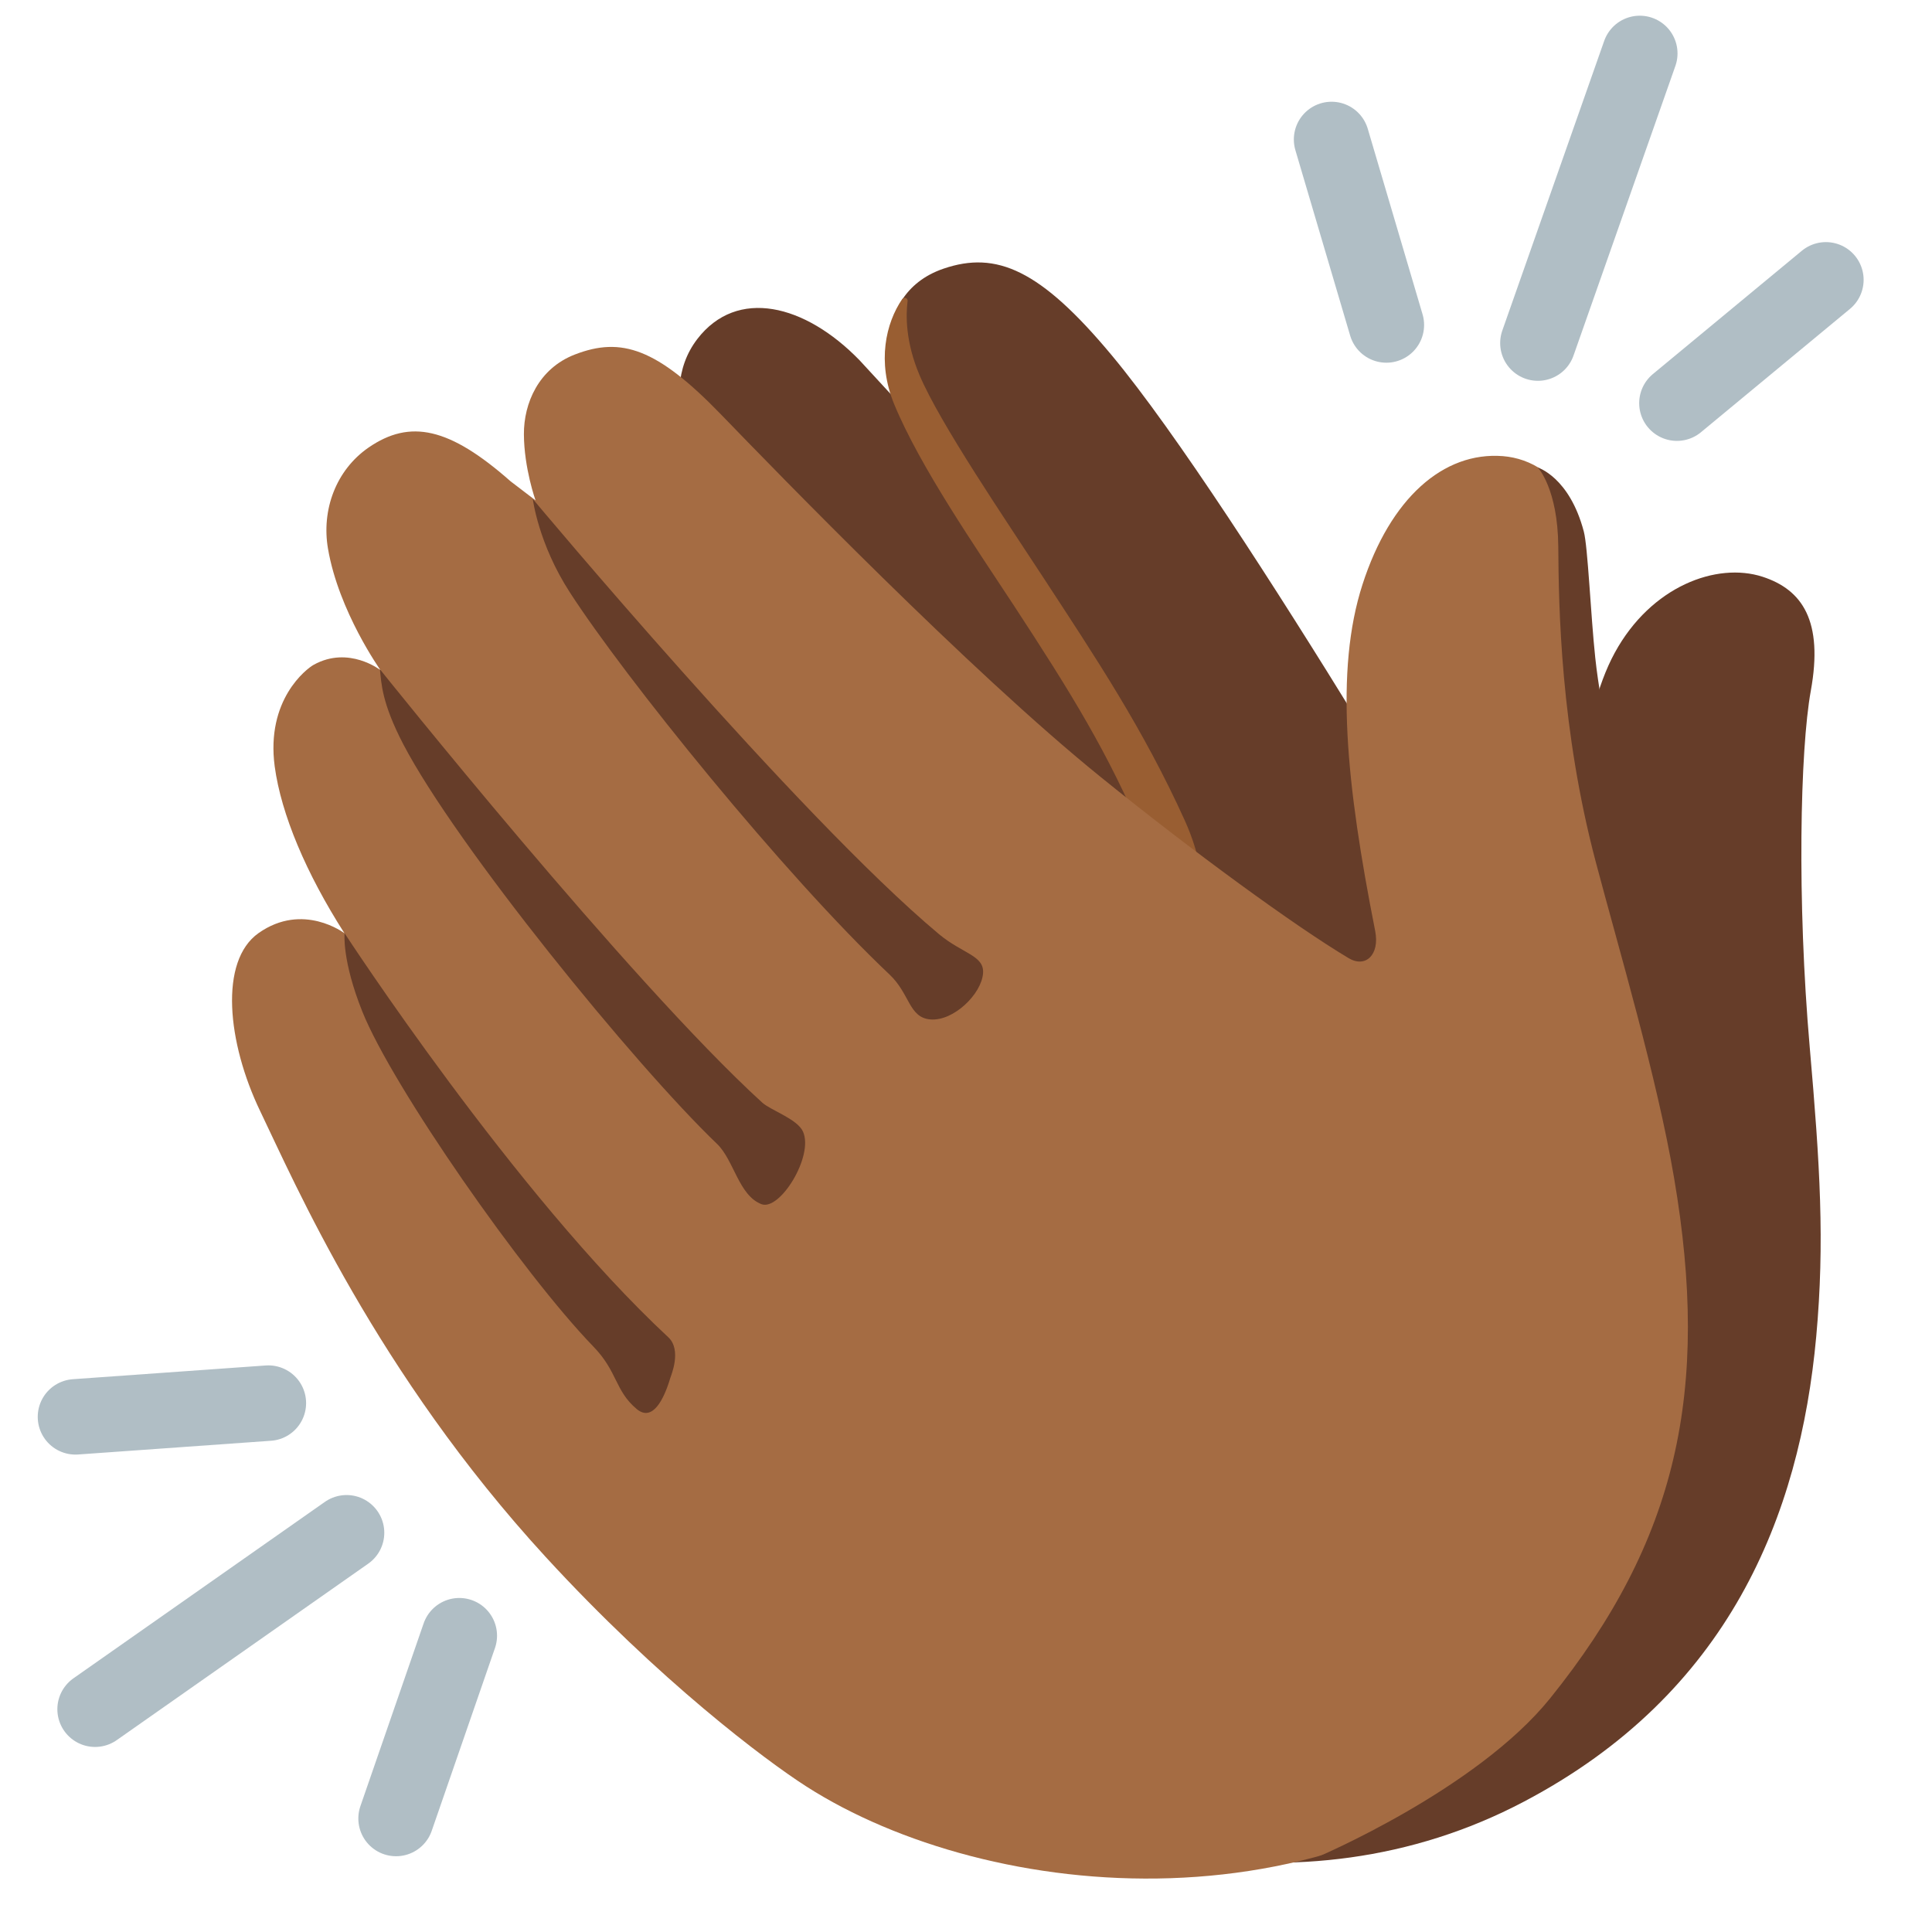
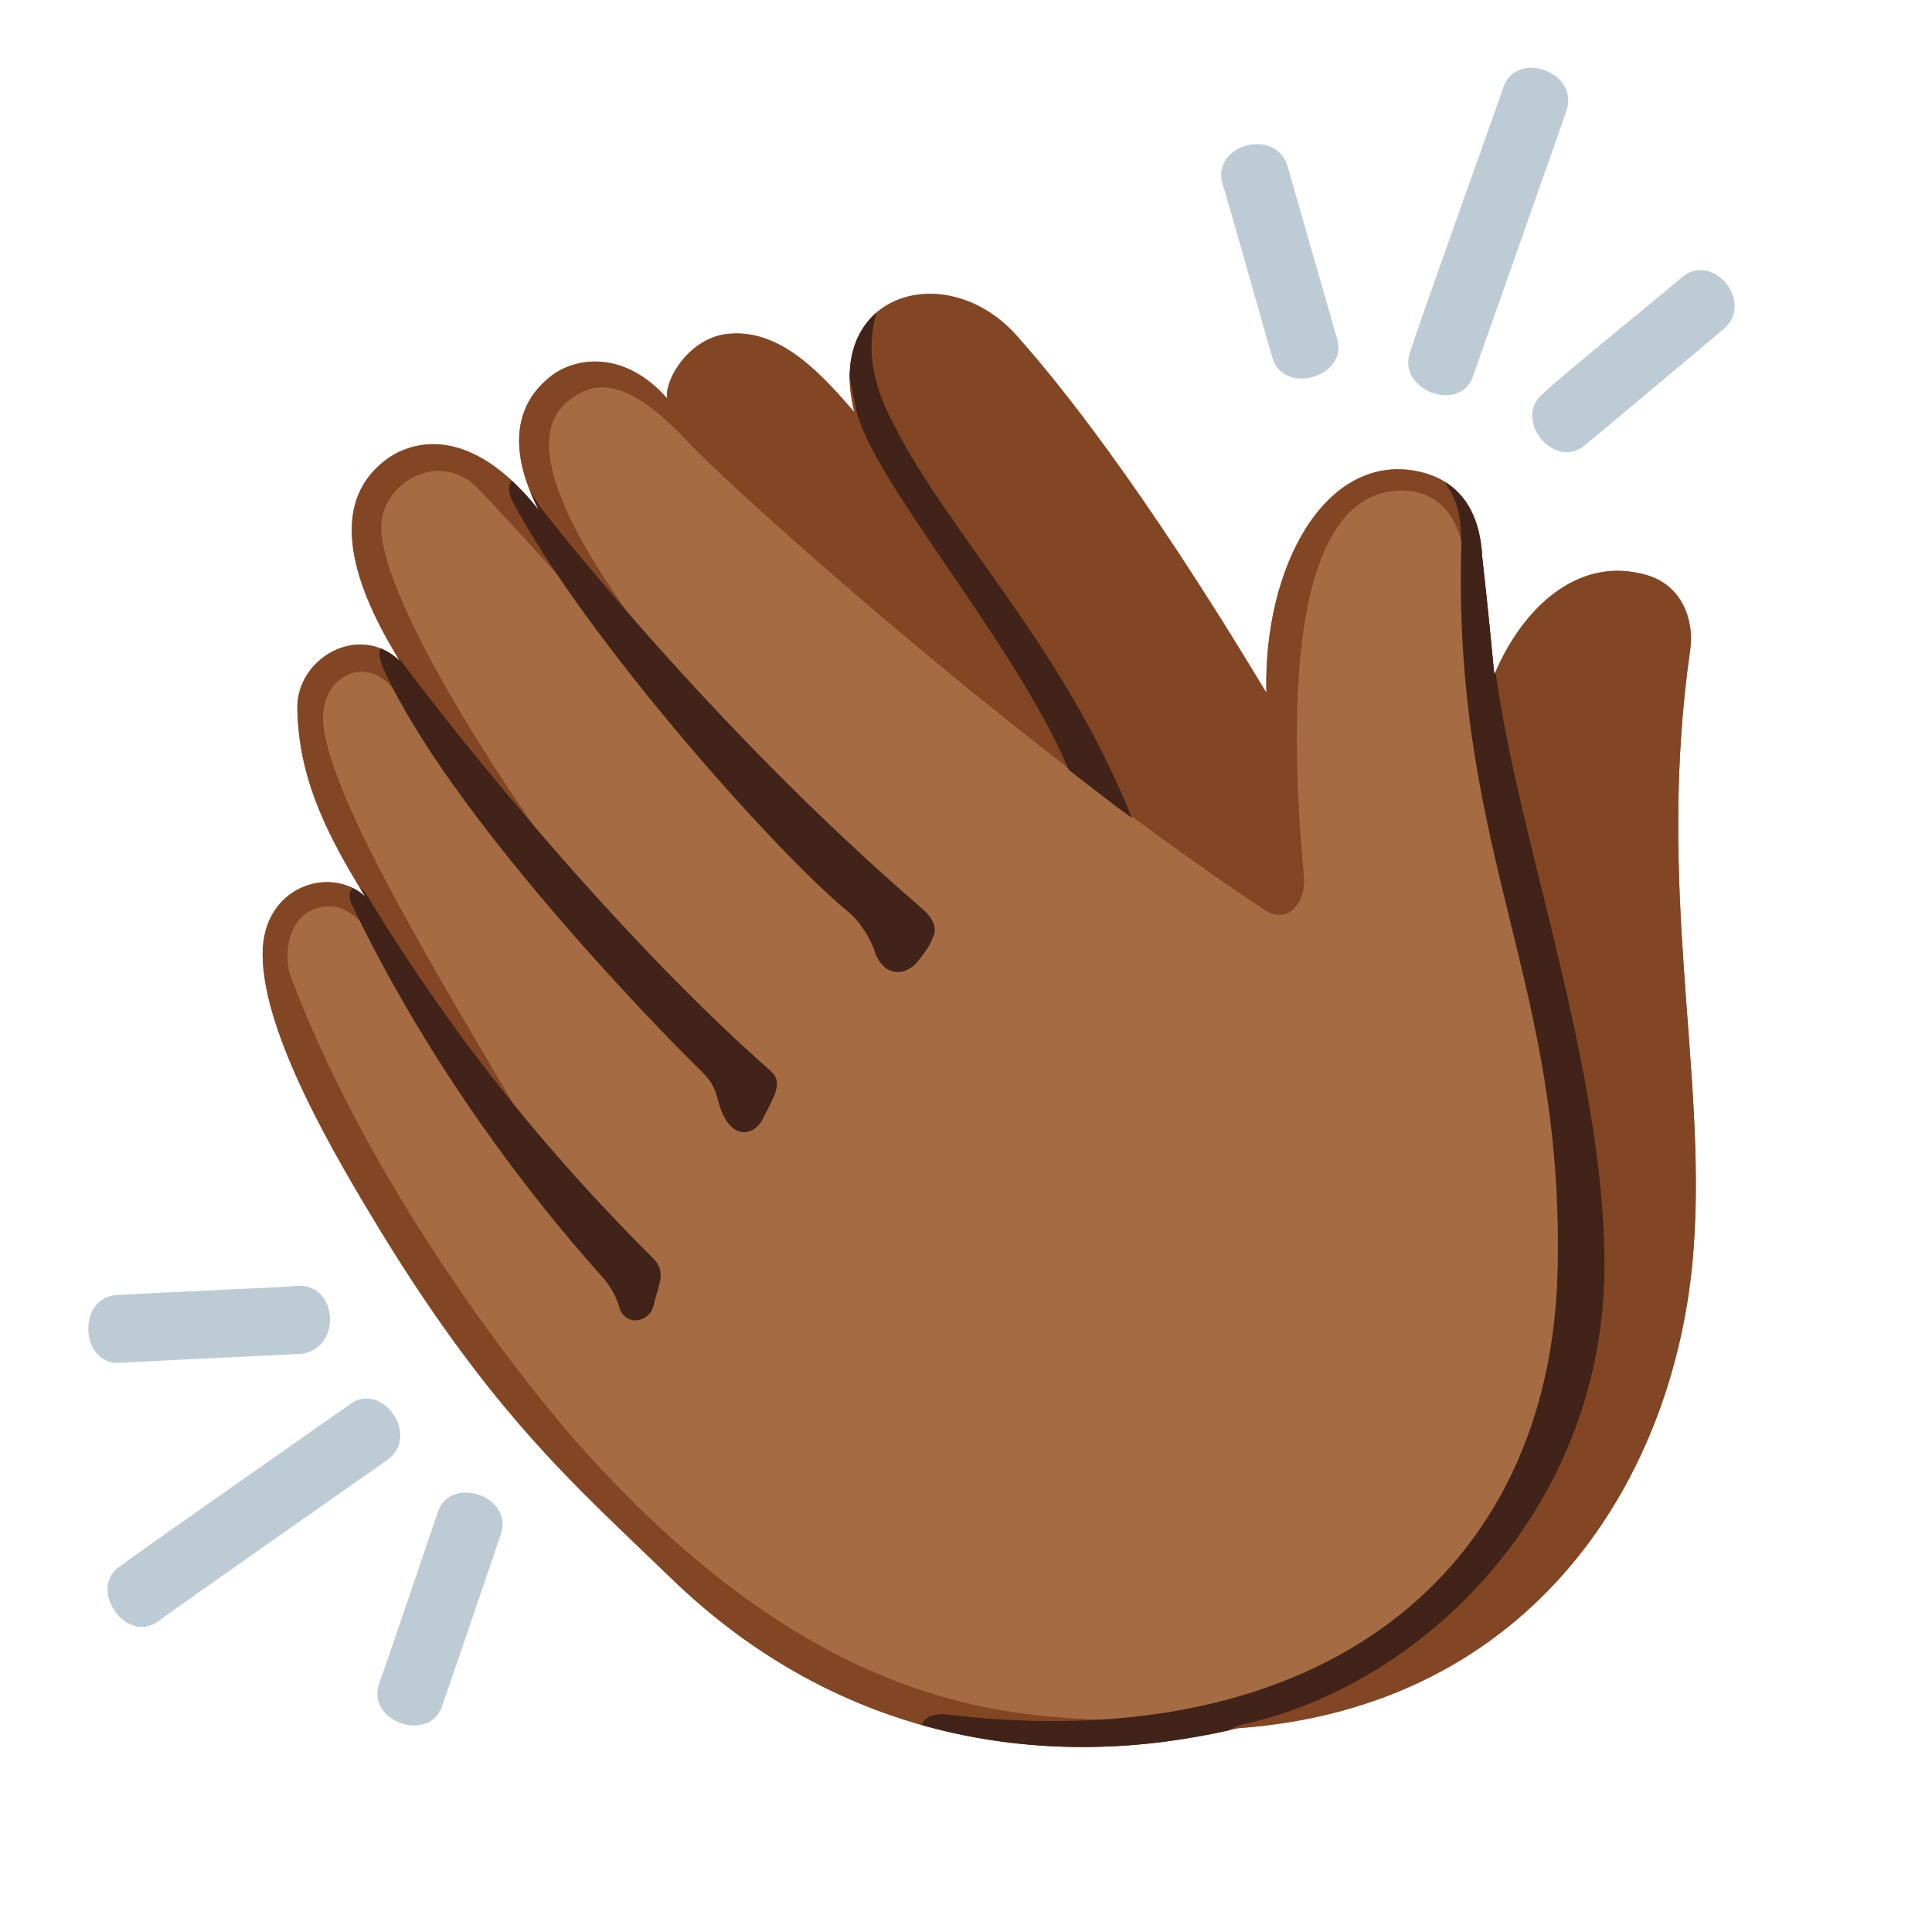
- <svg xmlns="http://www.w3.org/2000/svg" version="1.1" id="clapping_hands_emoji_x5F_u1f44f" x="0px" y="0px" viewBox="0 0 128 128" style="enable-background:new 0 0 128 128;" xml:space="preserve">
+ <svg xmlns="http://www.w3.org/2000/svg" xmlns:xlink="http://www.w3.org/1999/xlink" version="1.1" id="Layer_1" x="0px" y="0px" viewBox="0 0 128 128" style="enable-background:new 0 0 128 128;" xml:space="preserve">
  <g>
-     <path style="fill:#663D29;" d="M48.19,35.19c-1.75-3.15-4.94-8.89-1.99-12.73c2.63-3.42,7.13-2.32,10.75,1.41l2.12,2.3   c0,0-1.79-6.58,3.44-8.37c3.51-1.2,6.42,0.07,11.13,5.72c8.49,10.18,26.5,41.25,26.5,41.25c0.84,1.38,1.67,2.63,2.28,2.42   c0.49-0.17,1.82-5.06,1.82-5.06c-0.1-6.74,0.39-14.57,2.74-18.88c2.41-4.42,6.76-6.02,9.79-5.04c2.65,0.86,4.04,2.94,3.2,7.56   c-0.71,3.92-0.92,13.89-0.07,23.62c0.68,7.81,1,12.89,0.43,19.16c-1.09,11.91-5.8,23.67-19.36,30.81   c-7.49,3.95-15.52,4.74-22.99,3.54C77.97,122.91,48.87,36.41,48.19,35.19z" />
-     <path style="fill:#995E32;" d="M78.51,54.39c-2.77-6.12-5.93-10.83-9.41-16.16c-2.48-3.8-6.83-10.18-8.18-13.38   c-0.93-2.2-0.91-3.96-0.79-4.9c0.03-0.2-0.23-0.3-0.35-0.14c-1.1,1.59-1.68,4.17-0.55,6.94c1.73,4.2,5.45,9.56,7.97,13.41   c3.68,5.63,6.25,9.73,8.6,15.39l3.84,2.9C79.65,58.46,79.54,56.68,78.51,54.39z" />
+     <path style="fill:#BDCCD4;" d="M19.7,85.2c-1.2,0.1-10.6,0.5-12,0.6c-2.6,0.2-2.4,4.6,0.2,4.5c1.4-0.1,12-0.6,12-0.6   C22.7,89.4,22.4,85,19.7,85.2z" />
+     <path style="fill:#BDCCD4;" d="M29,100.2c-0.4,1.2-3.4,10-3.9,11.4c-0.8,2.5,3.4,3.9,4.2,1.4c0.5-1.4,3.9-11.4,3.9-11.4   C34,99.1,29.8,97.7,29,100.2z" />
+     <path style="fill:#BDCCD4;" d="M111.4,18.4c-0.9,0.8-8.2,6.7-9.2,7.7c-2,1.7,0.8,5.1,2.8,3.4c1.1-0.9,9.2-7.7,9.2-7.7   C116.3,20,113.4,16.6,111.4,18.4z" />
+     <path style="fill:#BDCCD4;" d="M81,12.2c0.4,1.2,2.9,10.2,3.3,11.5c0.7,2.5,5,1.3,4.3-1.2C88.2,21.1,85.3,11,85.3,11   C84.5,8.4,80.2,9.6,81,12.2z" />
+     <path style="fill:#BDCCD4;" d="M23.1,93.1c-1,0.7-14,9.8-15.2,10.7c-2.1,1.5,0.5,5.2,2.6,3.6c1.2-0.9,15.2-10.7,15.2-10.7   C27.9,95,25.2,91.4,23.1,93.1z" />
+     <path style="fill:#BDCCD4;" d="M99.6,5.8C99.2,7,93.8,22,93.4,23.4c-0.8,2.5,3.4,4,4.2,1.5c0.5-1.4,6.2-17.6,6.2-17.6   C104.6,4.7,100.4,3.3,99.6,5.8z" />
  </g>
-   <path style="fill:#A56C43;" d="M53.41,118.35c-2.68-1.72-9.71-6.98-17.26-15.2c-11.2-12.2-16.63-24.8-18.91-29.53  c-2.19-4.55-2.73-9.95-0.11-11.8c2.95-2.08,5.69,0.01,5.69,0.01l0,0c-2.54-3.97-4.19-7.88-4.62-11.05c-0.59-4.42,2.1-6.47,2.59-6.74  c2.32-1.28,4.42,0.36,4.42,0.36l0,0c0,0-2.77-3.89-3.48-8.05c-0.44-2.56,0.52-5.2,2.69-6.7c2.75-1.89,5.35-1.34,9.41,2.24l1.65,1.26  c0,0-0.76-2.13-0.77-4.38c-0.01-2.05,0.97-4.35,3.37-5.28c3.09-1.2,5.45-0.41,9.69,3.97c3.8,3.93,16.43,16.96,25.13,24  c6.13,4.97,12.93,9.92,16.45,12.02c1.12,0.67,2.07-0.22,1.76-1.8c-1.93-9.75-2.68-17.27-0.84-22.96c1.84-5.7,5.35-8.81,9.3-8.5  c1.86,0.15,3.71,1.26,4.51,3.42c0.71,1.94,0.73,5.17,0.82,7.22c0.32,7.93,6.86,30.69,8.2,36.95c2.56,11.88,1.56,24.72-9.43,35.76  C88.94,128.41,65.52,126.11,53.41,118.35z" />
-   <path style="fill:#663D29;" d="M44.41,91.29c-0.41,1.39-1.17,2.95-2.23,2.06c-1.45-1.22-1.25-2.47-2.87-4.14  C34.65,84.4,26,71.99,24.01,67.03c-1.37-3.42-1.18-5.2-1.18-5.2S34.1,79.13,44.28,88.6C45.18,89.44,44.46,91.13,44.41,91.29z" />
-   <path style="fill:#663D29;" d="M50.45,79.78c-1.51-0.58-1.82-2.91-2.94-3.99c-5.49-5.26-17.28-19.76-20.79-26.48  c-1.43-2.75-1.45-4.03-1.55-4.97c0,0,16.52,20.68,25.33,28.71c0.56,0.51,2.32,1.08,2.7,1.92C53.93,76.59,51.67,80.24,50.45,79.78z" />
-   <path style="fill:#663D29;" d="M62.21,61.89C52.83,54.05,35.3,33.06,35.3,33.06s0.36,2.95,2.45,6.18  c3.63,5.63,14.16,18.69,21.19,25.33c1.35,1.28,1.27,2.85,2.7,2.97c1.53,0.13,3.39-1.68,3.49-3.06  C65.22,63.3,63.77,63.19,62.21,61.89z" />
-   <line style="fill:none;stroke:#B0BEC5;stroke-width:5;stroke-linecap:round;stroke-linejoin:round;stroke-miterlimit:10;" x1="5" y1="93.87" x2="17.78" y2="92.96" />
-   <line style="fill:none;stroke:#B0BEC5;stroke-width:5;stroke-linecap:round;stroke-linejoin:round;stroke-miterlimit:10;" x1="30.43" y1="108.37" x2="26.24" y2="120.48" />
-   <line style="fill:none;stroke:#B0BEC5;stroke-width:5;stroke-linecap:round;stroke-linejoin:round;stroke-miterlimit:10;" x1="6.3" y1="113.24" x2="22.96" y2="101.55" />
-   <line style="fill:none;stroke:#B0BEC5;stroke-width:5;stroke-linecap:round;stroke-linejoin:round;stroke-miterlimit:10;" x1="120.97" y1="18.54" x2="111.1" y2="26.71" />
-   <line style="fill:none;stroke:#B0BEC5;stroke-width:5;stroke-linecap:round;stroke-linejoin:round;stroke-miterlimit:10;" x1="91.85" y1="21.53" x2="88.22" y2="9.24" />
-   <line style="fill:none;stroke:#B0BEC5;stroke-width:5;stroke-linecap:round;stroke-linejoin:round;stroke-miterlimit:10;" x1="108.64" y1="3.54" x2="101.89" y2="22.73" />
-   <path style="fill:#663D29;" d="M108.43,57.21c-1.18-4.81-2.36-10.07-2.74-13.63c-0.3-2.81-0.49-7.37-0.76-8.37  c-0.95-3.6-3.04-4.23-3.04-4.23s1.32,1.39,1.35,5.24c0.03,4.08,0.15,12.07,2.49,20.91c1.54,5.82,4.04,14.2,5.18,20.9  c2.41,14.11,0.21,24.04-8.22,34.5c-4.89,6.06-15.46,10.53-15.46,10.53s8.69-0.55,16.28-7.85c10.08-9.7,13.73-22.28,10.49-37.36  C112.9,72.74,108.81,58.77,108.43,57.21z" />
+   <path style="fill:#A56C43;" d="M99,44.7c1.9-4.5,5.5-7.7,9.7-6.7c2.9,0.6,3.5,3.3,3.3,4.9c-2.3,15.9,1.1,28.1,0.2,39.9  c-1.1,14.9-10.5,30.3-30.2,31.7c-12.5,3-26.4,0.9-37.6-10c-6.2-6-11.6-10.6-19.1-22.8c-3.1-5.1-7.9-13.2-7.9-18.5  c0-4.5,4.5-5.9,6.8-3.8c-3-4.8-4.4-8.3-4.5-12.4c-0.1-3.4,4.1-5.8,6.8-3.2c-2.3-3.7-5.5-10.2-0.7-13.5c1.5-1,5.3-2.3,9.9,3.5  c-1.2-2.3-2.5-6.2,0.7-8.8c1.7-1.4,5-1.8,7.8,1.4c-0.2-1.2,1.5-4.2,4.3-4.3c3.4-0.2,6.1,2.9,8.1,5.2c-2-8,6.3-10.3,10.9-4.9  c2.4,2.7,8,9.5,16.4,23.5c-0.2-8.4,3.9-15.8,9.9-14.7c2.1,0.4,4.2,1.8,4.4,5.7C98.6,40.4,99,44.7,99,44.7z" />
+   <g>
+     <g>
+       <g>
+         <defs>
+           <path id="SVGID_1_" d="M99,44.7c1.9-4.5,5.5-7.7,9.7-6.7c2.9,0.6,3.5,3.3,3.3,4.9c-2.3,15.9,1.1,28.1,0.2,39.9      c-1.1,14.9-10.5,30.3-30.2,31.7c-12.5,3-26.4,0.9-37.6-10c-6.2-6-11.6-10.6-19.1-22.8c-3.1-5.1-7.9-13.2-7.9-18.5      c0-4.5,4.5-5.9,6.8-3.8c-3-4.8-4.4-8.3-4.5-12.4c-0.1-3.4,4.1-5.8,6.8-3.2c-2.3-3.7-5.5-10.2-0.7-13.5c1.5-1,5.3-2.3,9.9,3.5      c-1.2-2.3-2.5-6.2,0.7-8.8c1.7-1.4,5-1.8,7.8,1.4c-0.2-1.2,1.5-4.2,4.3-4.3c3.4-0.2,6.1,2.9,8.1,5.2c-2-8,6.3-10.3,10.9-4.9      c2.4,2.7,8,9.5,16.4,23.5c-0.2-8.4,3.9-15.8,9.9-14.7c2.1,0.4,4.2,1.8,4.4,5.7C98.6,40.4,99,44.7,99,44.7z" />
+         </defs>
+         <clipPath id="SVGID_00000178909975881328324240000011576764828390550430_">
+           <use xlink:href="#SVGID_1_" style="overflow:visible;" />
+         </clipPath>
+         <path style="clip-path:url(#SVGID_00000178909975881328324240000011576764828390550430_);fill:#824624;" d="M75.7,114     c-7.6-0.2-20.6,0.3-37-17.9C35.8,92.9,25,79.8,19.3,64.8c-0.5-1.2-0.4-3.9,1.6-4.6c2-0.7,3.4,1.1,4.5,2.8     c0.8,1.2,5.1,8.3,7.6,11.2c1,1.1,1.5,0.3,1.7,0.1C29,64.6,21.4,52.2,21.4,47.5c0-2.6,2.8-4.3,4.8-1.7c1.6,2,8.7,10.9,9.6,12.1     c0.9,1.1,1.6,0.2,1.9,0c-4.1-5.3-13.1-19.1-12.4-23.5c0.4-2.6,3.9-4.5,6.3-2.1c1.8,1.8,11.7,12.8,11.7,12.8s1,1.1,1.8,0.1     c-4.8-6-11.5-15.3-7.5-18.6c1.6-1.3,3.7-1.9,8,2.7c2.8,3,21.6,20,38.2,31c1.6,1,2.7-0.6,2.6-2.1c-1.4-14.9,0.1-25.6,6.4-25.7     c2.9,0,4.1,2.2,4.3,5.2c0.2,2.9,1.1,11,3.2,19.3c2.1,8.4,5.2,20.1,4.3,28.9s-7.2,19.4-13.1,23c-6,3.6-10.1,4.5-10.8,4.7     s-1.7,2.4,0.8,1.9c2.5-0.4,10.2-1.1,10.2-1.1l11.1-5.9l9.5-11.9l4.1-16.9l-1.3-48.4L88,26.6l-25.6-12l-42.1,11l-7.2,40.2l17.3,30     l21.5,19.9c0,0,22.4,1.6,24,1.4C77.4,117,78.2,114.1,75.7,114z" />
+       </g>
+     </g>
+   </g>
+   <g>
+     <g>
+       <g>
+         <defs>
+           <path id="SVGID_00000062181064328506462250000006869113354311949969_" d="M99,44.7c1.9-4.5,5.5-7.7,9.7-6.7      c2.9,0.6,3.5,3.3,3.3,4.9c-2.3,15.9,1.1,28.1,0.2,39.9c-1.1,14.9-10.5,30.3-30.2,31.7c-12.5,3-26.4,0.9-37.6-10      c-6.2-6-11.6-10.6-19.1-22.8c-3.1-5.1-7.9-13.2-7.9-18.5c0-4.5,4.5-5.9,6.8-3.8c-3-4.8-4.4-8.3-4.5-12.4      c-0.1-3.4,4.1-5.8,6.8-3.2c-2.3-3.7-5.5-10.2-0.7-13.5c1.5-1,5.3-2.3,9.9,3.5c-1.2-2.3-2.5-6.2,0.7-8.8c1.7-1.4,5-1.8,7.8,1.4      c-0.2-1.2,1.5-4.2,4.3-4.3c3.4-0.2,6.1,2.9,8.1,5.2c-2-8,6.3-10.3,10.9-4.9c2.4,2.7,8,9.5,16.4,23.5c-0.2-8.4,3.9-15.8,9.9-14.7      c2.1,0.4,4.2,1.8,4.4,5.7C98.6,40.4,99,44.7,99,44.7z" />
+         </defs>
+         <clipPath id="SVGID_00000136384554244399202840000003823121348469673353_">
+           <use xlink:href="#SVGID_00000062181064328506462250000006869113354311949969_" style="overflow:visible;" />
+         </clipPath>
+         <g style="clip-path:url(#SVGID_00000136384554244399202840000003823121348469673353_);">
+           <path style="fill:#422319;" d="M96,30.2c-0.7,0.4-0.7,1.1,0,2.2c0.5,0.8,0.9,1.8,0.8,4.4c-0.4,20,6.8,28.3,6.4,47.2      c-0.4,20.3-15.8,32.5-40.4,29.6c-2.5-0.3-1.7,2-1.7,2s6.5,1.4,8.9,1.2c8.5-0.5,12.1-2.5,12.1-2.5c12.3-2.6,24.2-14.5,24.2-30.5      c0-12.9-5.7-28.1-7.2-39.2c-0.5-3.7,1.1-7.4,1.4-9.3C100.8,32.2,98.5,28.8,96,30.2z" />
+           <path style="fill:#422319;" d="M24.3,59.3c-0.6-1-1.5-0.4-1,0.6c0.6,1.2,5.7,12.5,16.6,24.7c0.5,0.5,1,1.5,1.1,1.9      c0.3,1.4,2,1.2,2.3,0c0.1-0.5,0.3-1,0.4-1.5c0.1-0.3,0.2-1-0.4-1.6C36.8,76.9,30.5,69.5,24.3,59.3z" />
+           <path style="fill:#422319;" d="M26.5,43.7c-0.3-0.4-0.7-0.8-0.8-1.1c-0.5,0.2-0.8,0.5-0.3,1.7c4.3,9.5,17.8,23.5,21.1,26.7      c0.8,0.8,0.9,1.3,1.1,2c0.7,2.6,2.3,2.3,2.9,1.2c0.4-0.8,0.8-1.5,0.9-1.9s0.2-0.9-0.4-1.4C42.7,63.6,33.2,52.6,26.5,43.7z" />
+           <path style="fill:#422319;" d="M35.8,33.6c-0.5-0.8-1.4-2.1-1.4-2.1s-1.2,0.3-0.4,1.8c4.8,9,17.4,23.2,22.3,27.2      c0.5,0.4,1.3,1.5,1.6,2.4c0.6,1.9,2.1,1.8,2.9,0.8c0.4-0.5,0.8-1,1-1.6c0.3-0.5,0.1-1.2-0.7-1.9C46.8,47.9,35.8,33.6,35.8,33.6z      " />
+           <path style="fill:#422319;" d="M58.5,19.4c-0.5,1.5-1.6,4,0.4,8.1c3.7,7.7,11.3,14.8,16.1,26.7c-1.4-1-2.5-1.9-4.2-3.2      c-3.5-8.4-13.3-19.5-14.1-24c-0.6-3.1-1.4-6.3-1.4-6.3L58.5,19.4z" />
+         </g>
+       </g>
+     </g>
+   </g>
</svg>
